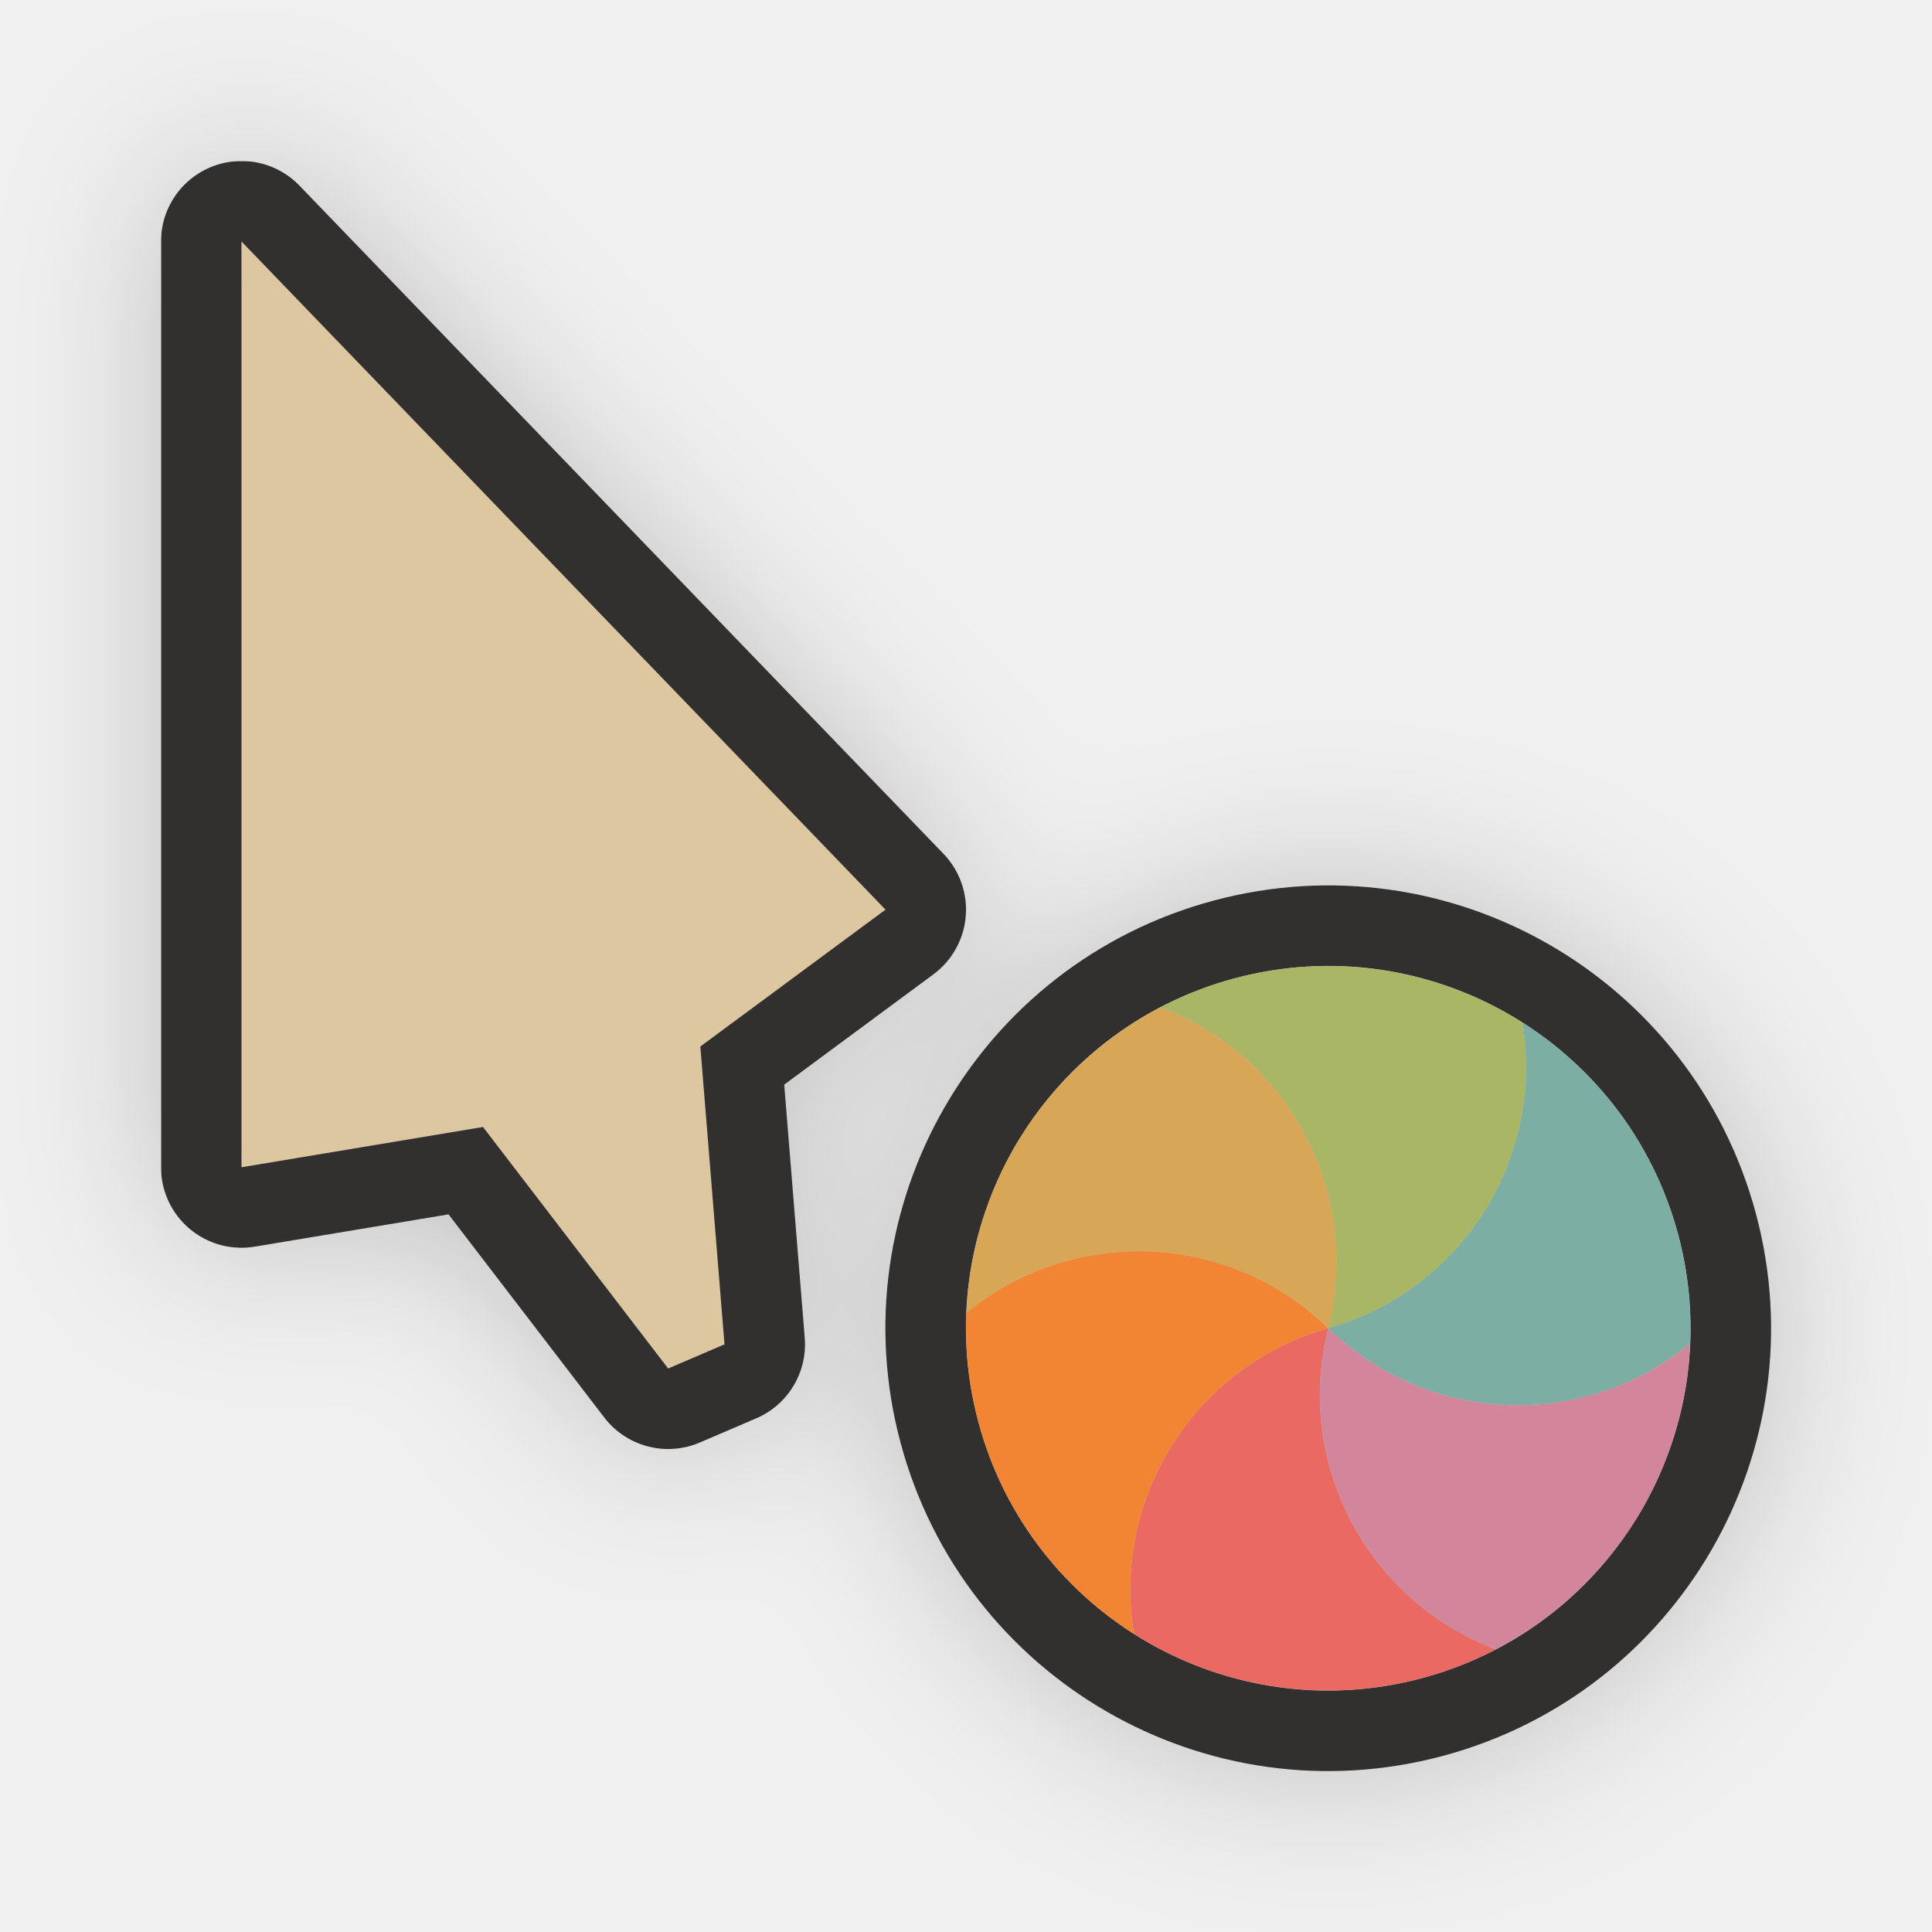
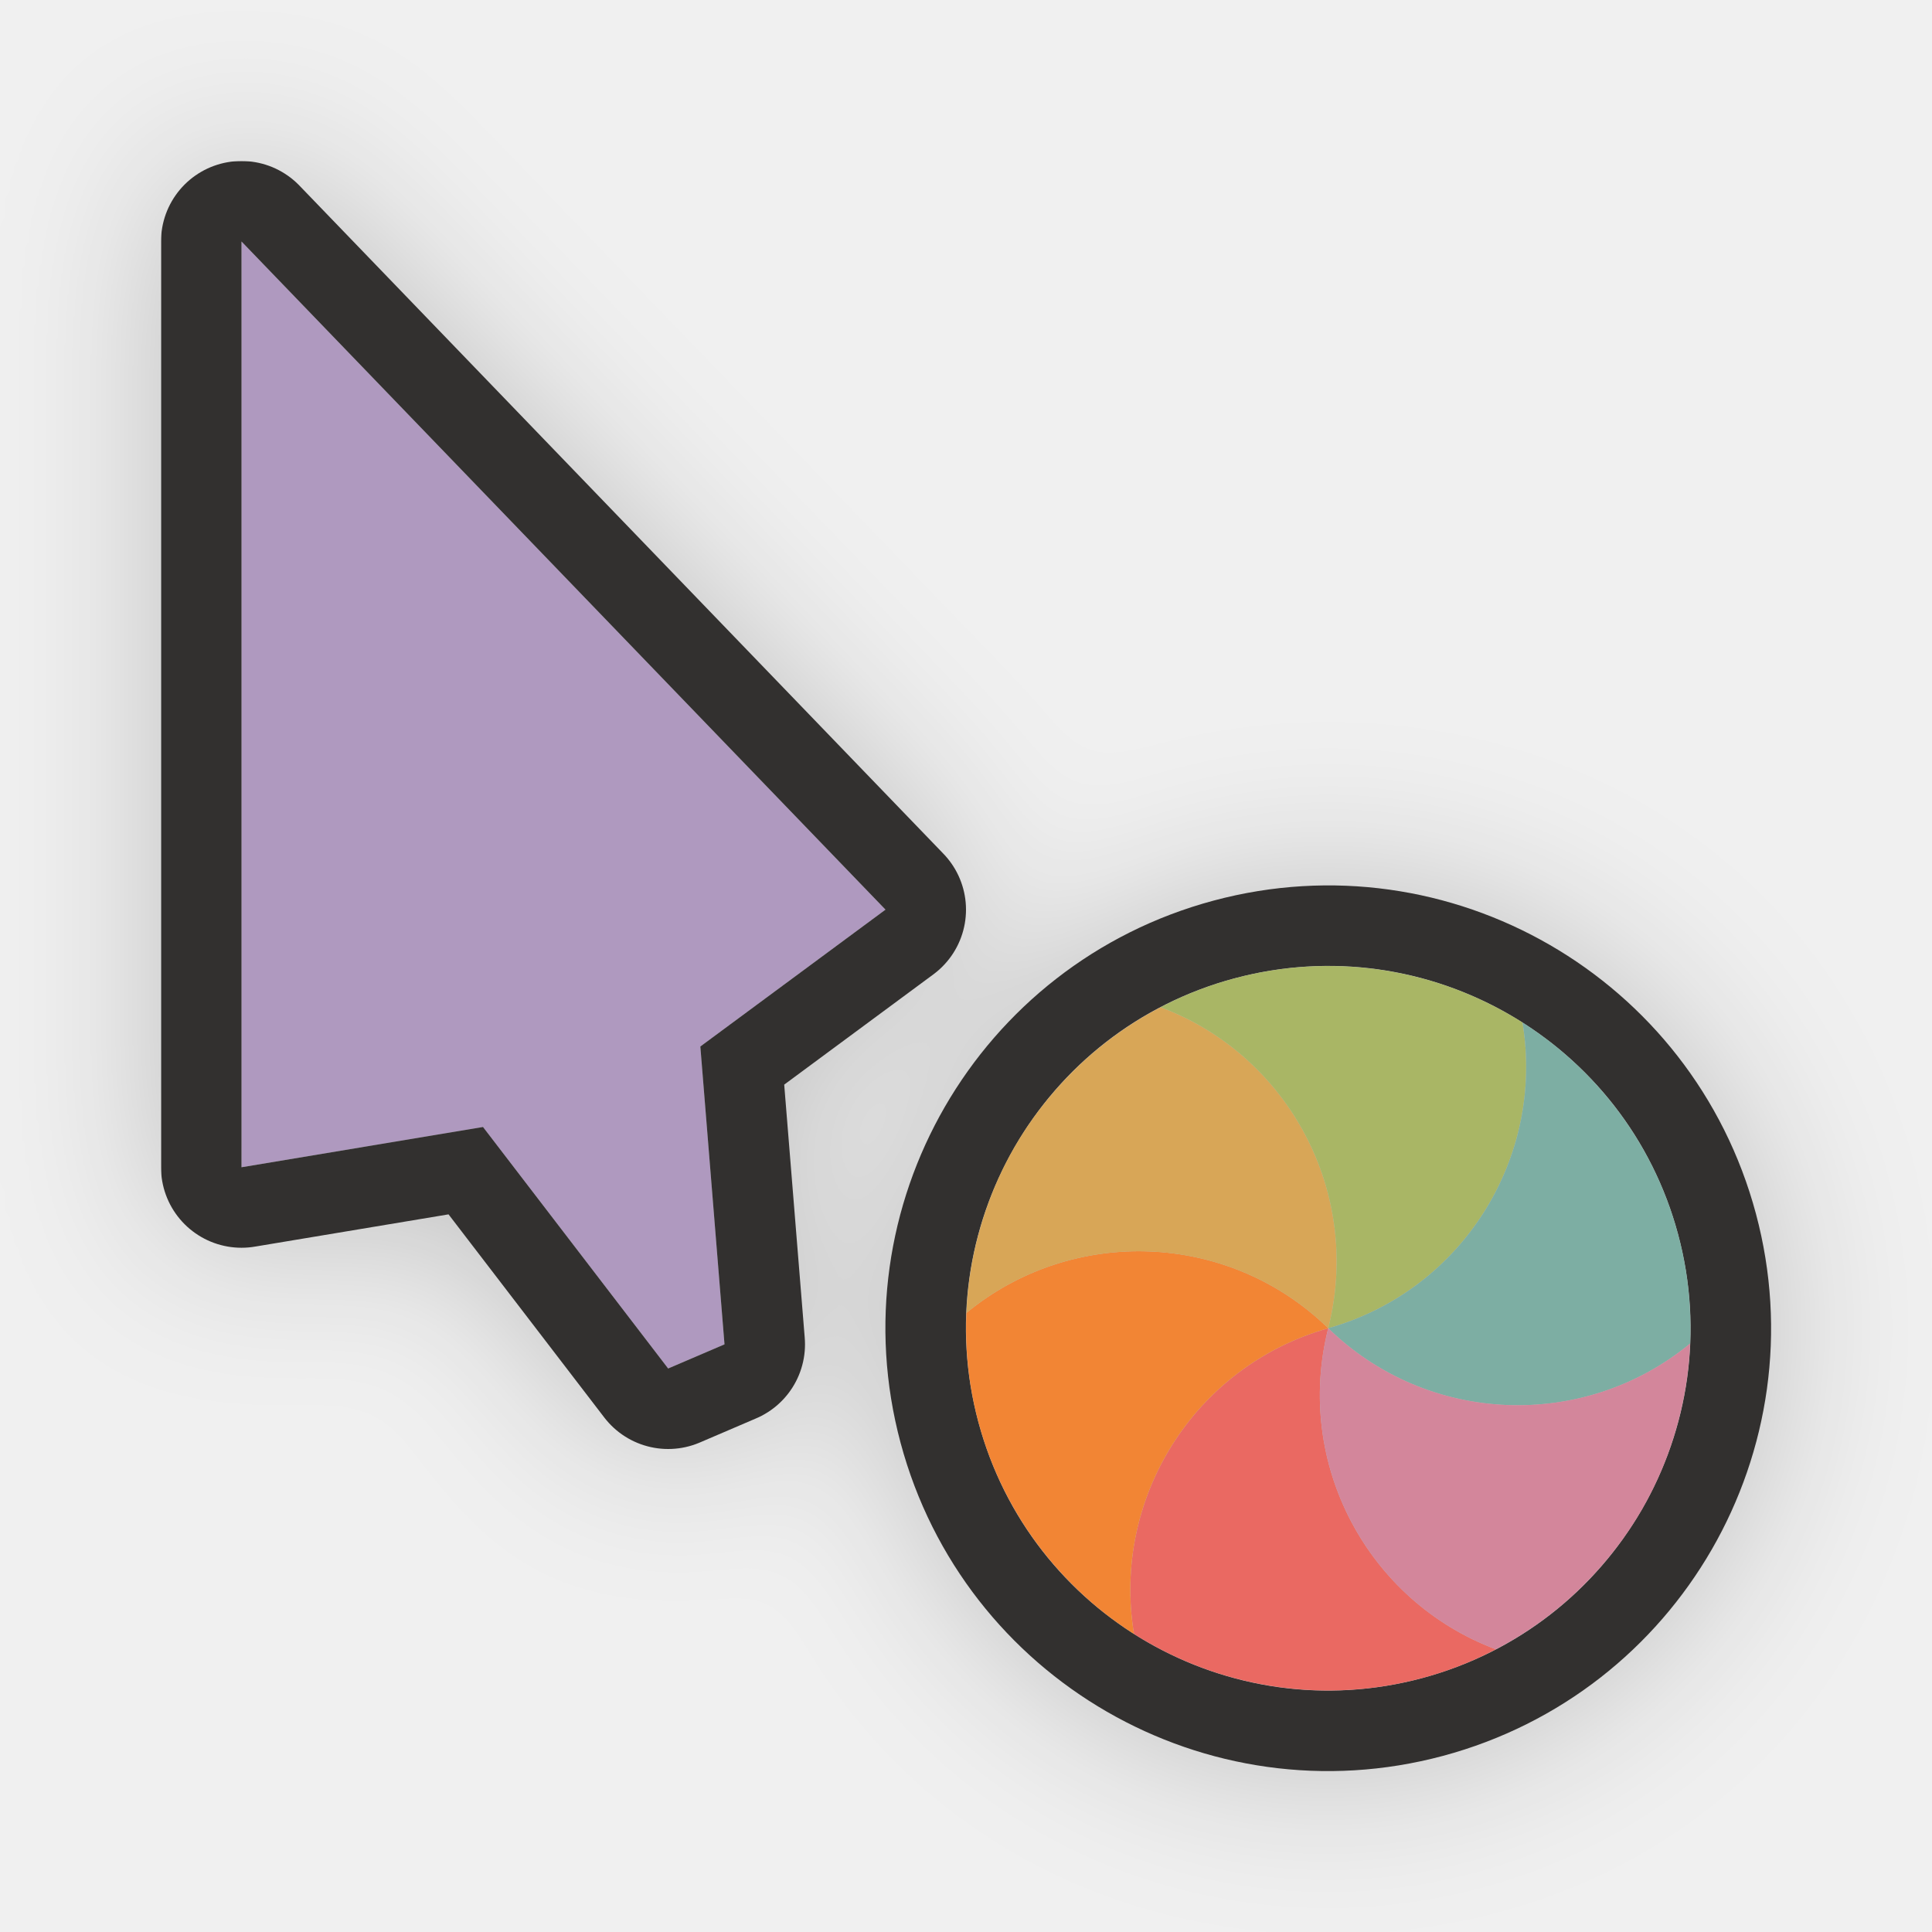
<svg xmlns="http://www.w3.org/2000/svg" width="24" height="24" viewBox="0 0 24 24" fill="none">
  <g clip-path="url(#clip0_197_3748)" filter="url(#filter0_d_197_3748)">
    <mask id="path-1-outside-1_197_3748" maskUnits="userSpaceOnUse" x="2" y="2" width="10" height="16" fill="black">
      <rect fill="white" x="2" y="2" width="10" height="16" />
      <path d="M11 11.3L3 3L3 14.5L6 14L8.3 17L9 16.7L8.7 13L11 11.3Z" />
    </mask>
-     <path d="M11 11.3L3 3L3 14.5L6 14L8.3 17L9 16.7L8.7 13L11 11.3Z" fill="#DDC7A1" />
+     <path d="M11 11.3L3 3L3 14.5L6 14L8.3 17L9 16.7L8.7 13L11 11.3Z" fill="#AF99BF" />
    <path d="M11 11.3L3 3L3 14.5L6 14L8.3 17L9 16.7L8.7 13L11 11.3Z" stroke="#32302F" stroke-width="2" stroke-linejoin="round" mask="url(#path-1-outside-1_197_3748)" />
    <circle cx="16.5" cy="16.5" r="5" transform="rotate(165 16.5 16.5)" stroke="#32302F" stroke-linejoin="round" />
    <path d="M18.583 20.488C18.424 20.571 18.261 20.645 18.093 20.708C17.954 20.761 17.811 20.807 17.665 20.846C17.276 20.95 16.885 21 16.5 21C16.116 21 15.725 20.95 15.335 20.846C15.189 20.807 15.046 20.761 14.907 20.708C14.62 20.599 14.346 20.462 14.087 20.298C13.808 18.619 14.833 16.97 16.5 16.5C16.074 18.178 16.989 19.891 18.583 20.488Z" fill="#EA6962" />
    <path d="M14.087 20.298C13.936 20.202 13.791 20.097 13.652 19.984C13.537 19.89 13.426 19.789 13.319 19.682C13.034 19.397 12.795 19.083 12.603 18.75C12.411 18.417 12.258 18.054 12.154 17.665C12.115 17.518 12.083 17.371 12.059 17.225C12.01 16.922 11.992 16.615 12.005 16.309C13.319 15.228 15.26 15.291 16.5 16.5C14.833 16.97 13.808 18.619 14.087 20.298Z" fill="#F28534" />
    <path d="M12.005 16.31C12.012 16.131 12.03 15.952 12.059 15.775C12.083 15.629 12.115 15.482 12.154 15.336C12.258 14.947 12.41 14.583 12.602 14.25C12.795 13.917 13.034 13.604 13.319 13.319C13.426 13.211 13.537 13.111 13.652 13.017C13.89 12.823 14.146 12.653 14.418 12.512C16.011 13.109 16.926 14.822 16.5 16.5C15.259 15.292 13.319 15.228 12.005 16.31Z" fill="#D8A657" />
    <path d="M14.417 12.512C14.576 12.429 14.739 12.355 14.907 12.292C15.046 12.239 15.189 12.193 15.335 12.154C15.724 12.05 16.115 12 16.5 12C16.884 12 17.275 12.05 17.665 12.154C17.811 12.193 17.954 12.239 18.093 12.292C18.38 12.401 18.654 12.538 18.913 12.702C19.192 14.381 18.167 16.03 16.5 16.5C16.926 14.822 16.011 13.109 14.417 12.512Z" fill="#A9B665" />
    <path d="M18.913 12.702C19.064 12.798 19.209 12.903 19.348 13.016C19.463 13.111 19.574 13.211 19.681 13.318C19.966 13.603 20.205 13.917 20.397 14.25C20.589 14.583 20.742 14.946 20.846 15.335C20.885 15.482 20.917 15.629 20.941 15.775C20.99 16.078 21.008 16.385 20.995 16.691C19.681 17.772 17.74 17.708 16.5 16.5C18.167 16.03 19.192 14.381 18.913 12.702Z" fill="#7DAEA3" />
    <path d="M20.995 16.69C20.988 16.869 20.97 17.048 20.941 17.225C20.917 17.371 20.885 17.518 20.846 17.664C20.742 18.053 20.59 18.417 20.398 18.75C20.205 19.083 19.966 19.396 19.681 19.681C19.574 19.789 19.463 19.889 19.348 19.983C19.11 20.177 18.854 20.347 18.582 20.488C16.989 19.891 16.074 18.178 16.5 16.5C17.741 17.708 19.681 17.772 20.995 16.69Z" fill="#D3869B" />
  </g>
  <defs>
    <filter id="filter0_d_197_3748" x="-2" y="-2" width="28" height="28" filterUnits="userSpaceOnUse" color-interpolation-filters="sRGB">
      <feFlood flood-opacity="0" result="BackgroundImageFix" />
      <feColorMatrix in="SourceAlpha" type="matrix" values="0 0 0 0 0 0 0 0 0 0 0 0 0 0 0 0 0 0 127 0" result="hardAlpha" />
      <feOffset />
      <feGaussianBlur stdDeviation="1" />
      <feColorMatrix type="matrix" values="0 0 0 0 0 0 0 0 0 0 0 0 0 0 0 0 0 0 0.2 0" />
      <feBlend mode="normal" in2="BackgroundImageFix" result="effect1_dropShadow_197_3748" />
      <feBlend mode="normal" in="SourceGraphic" in2="effect1_dropShadow_197_3748" result="shape" />
    </filter>
    <clipPath id="clip0_197_3748">
      <rect width="24" height="24" fill="white" />
    </clipPath>
  </defs>
</svg>
